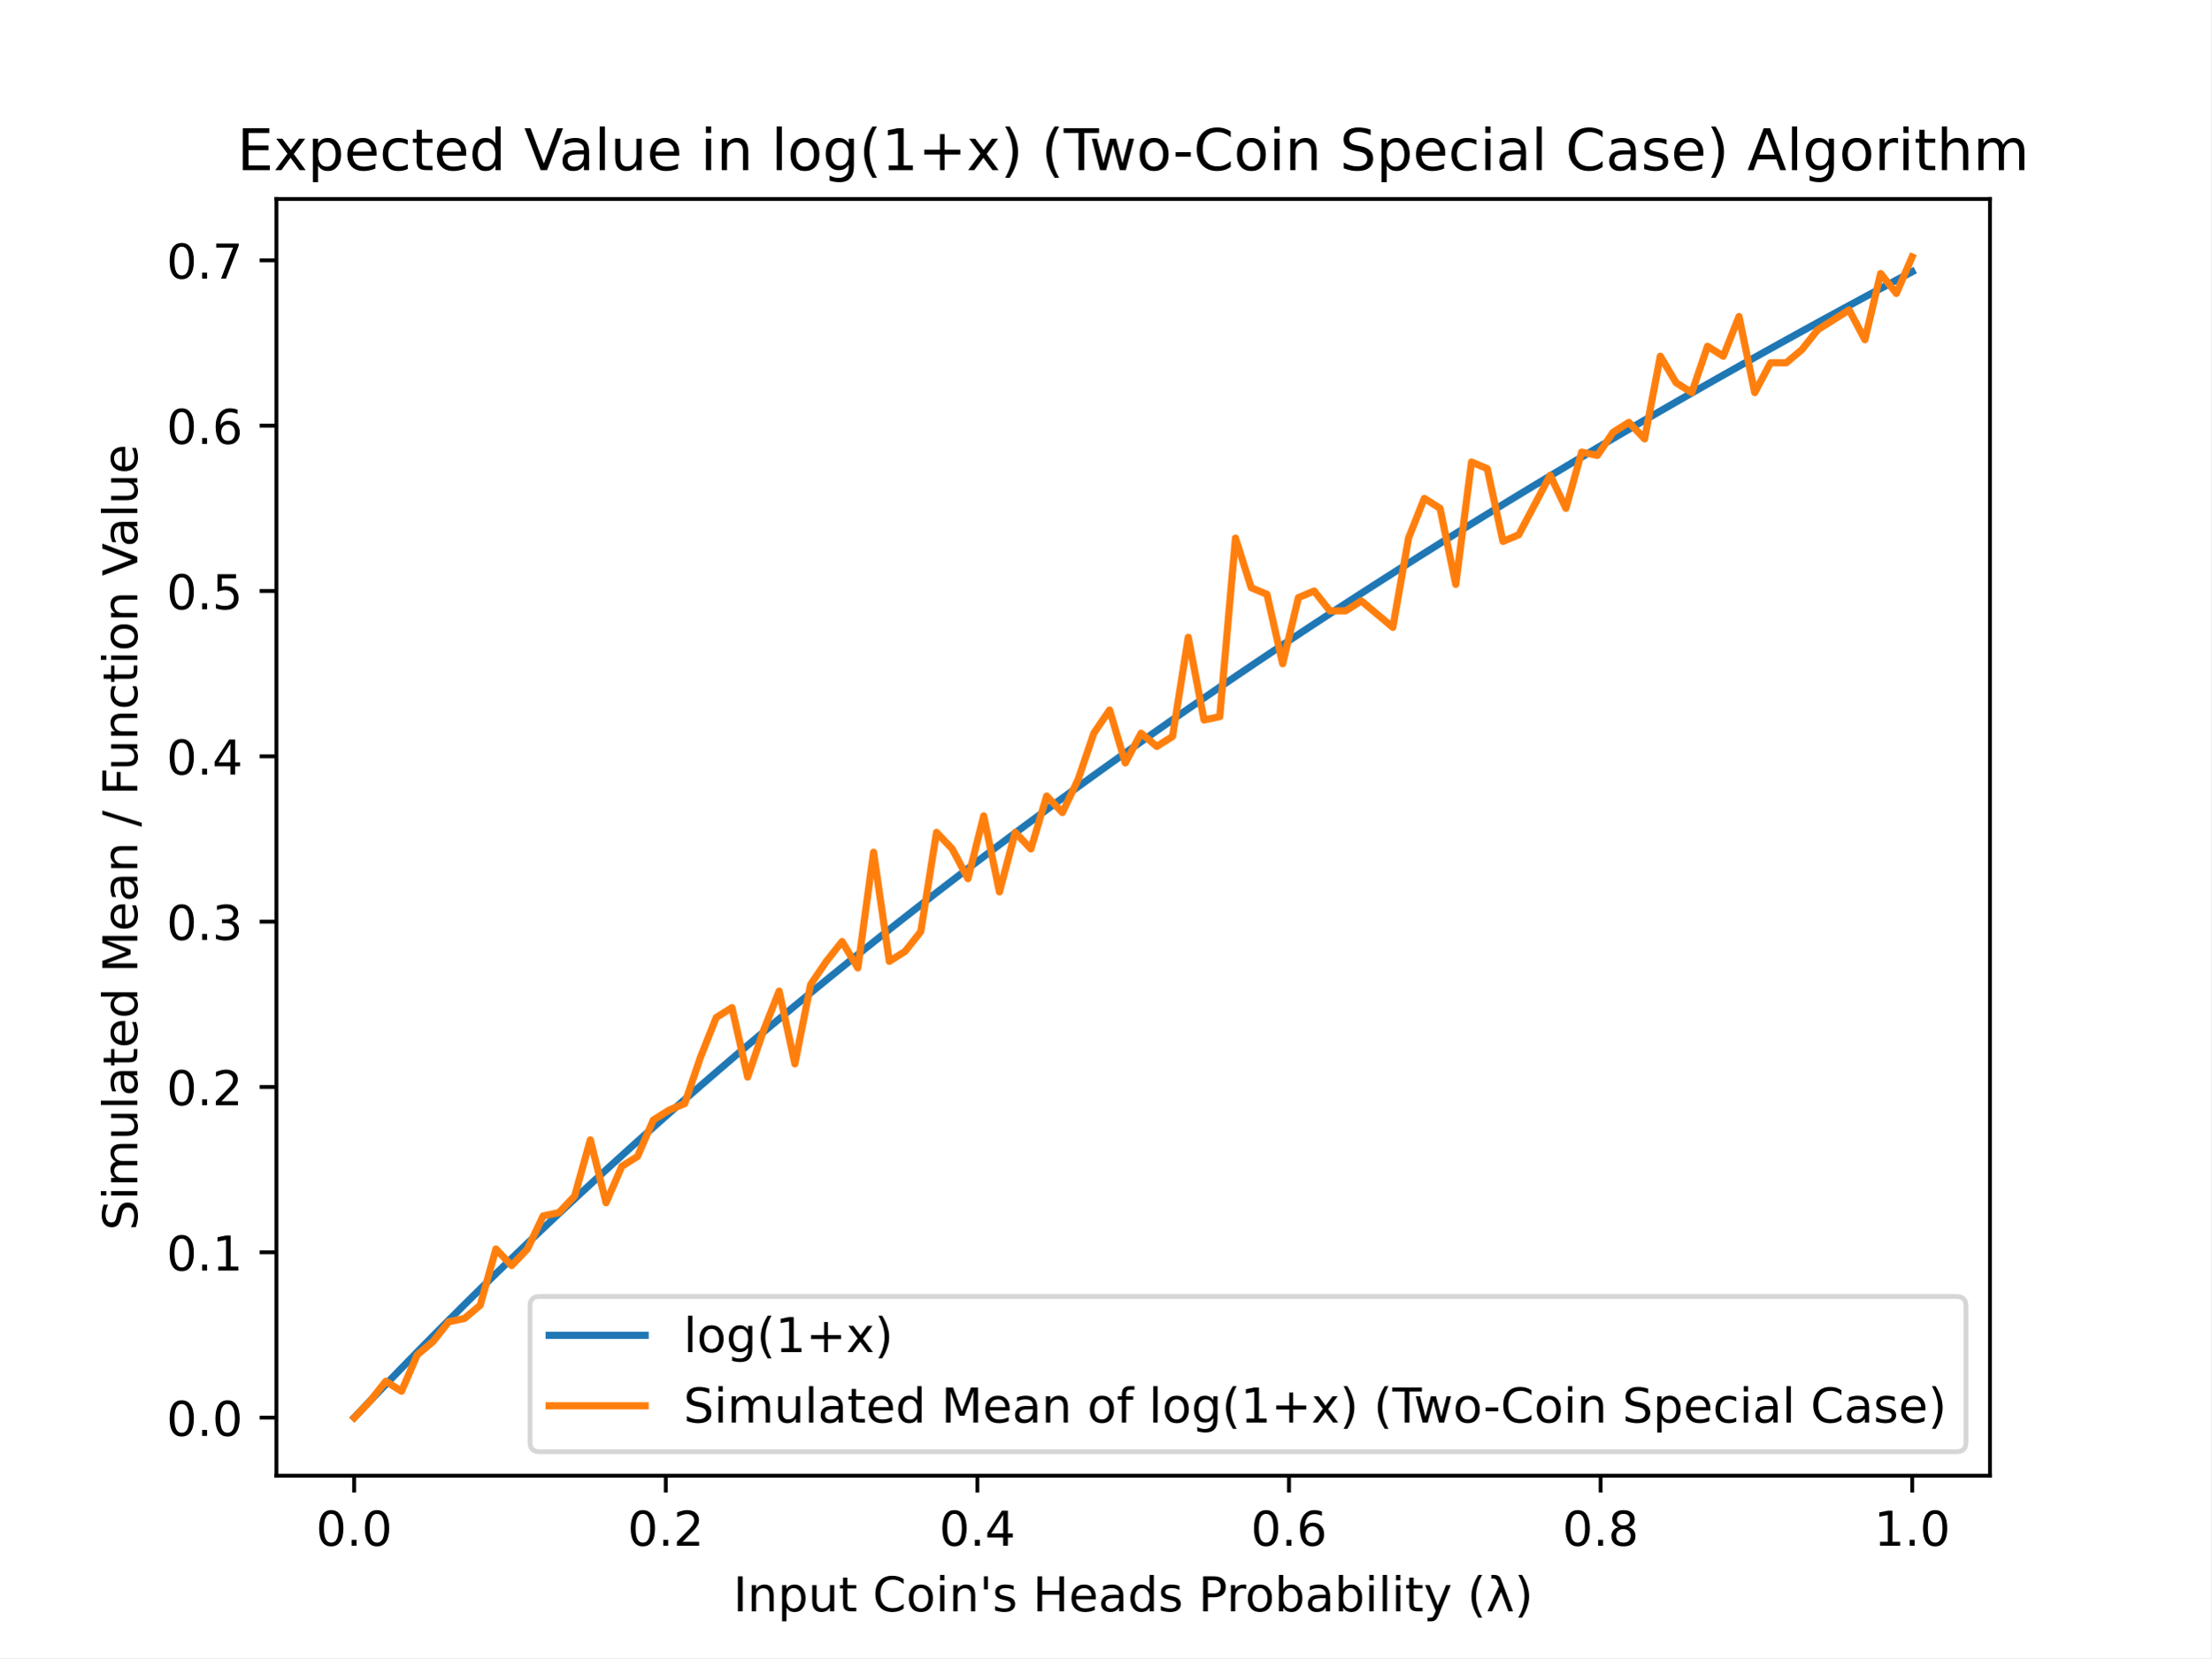
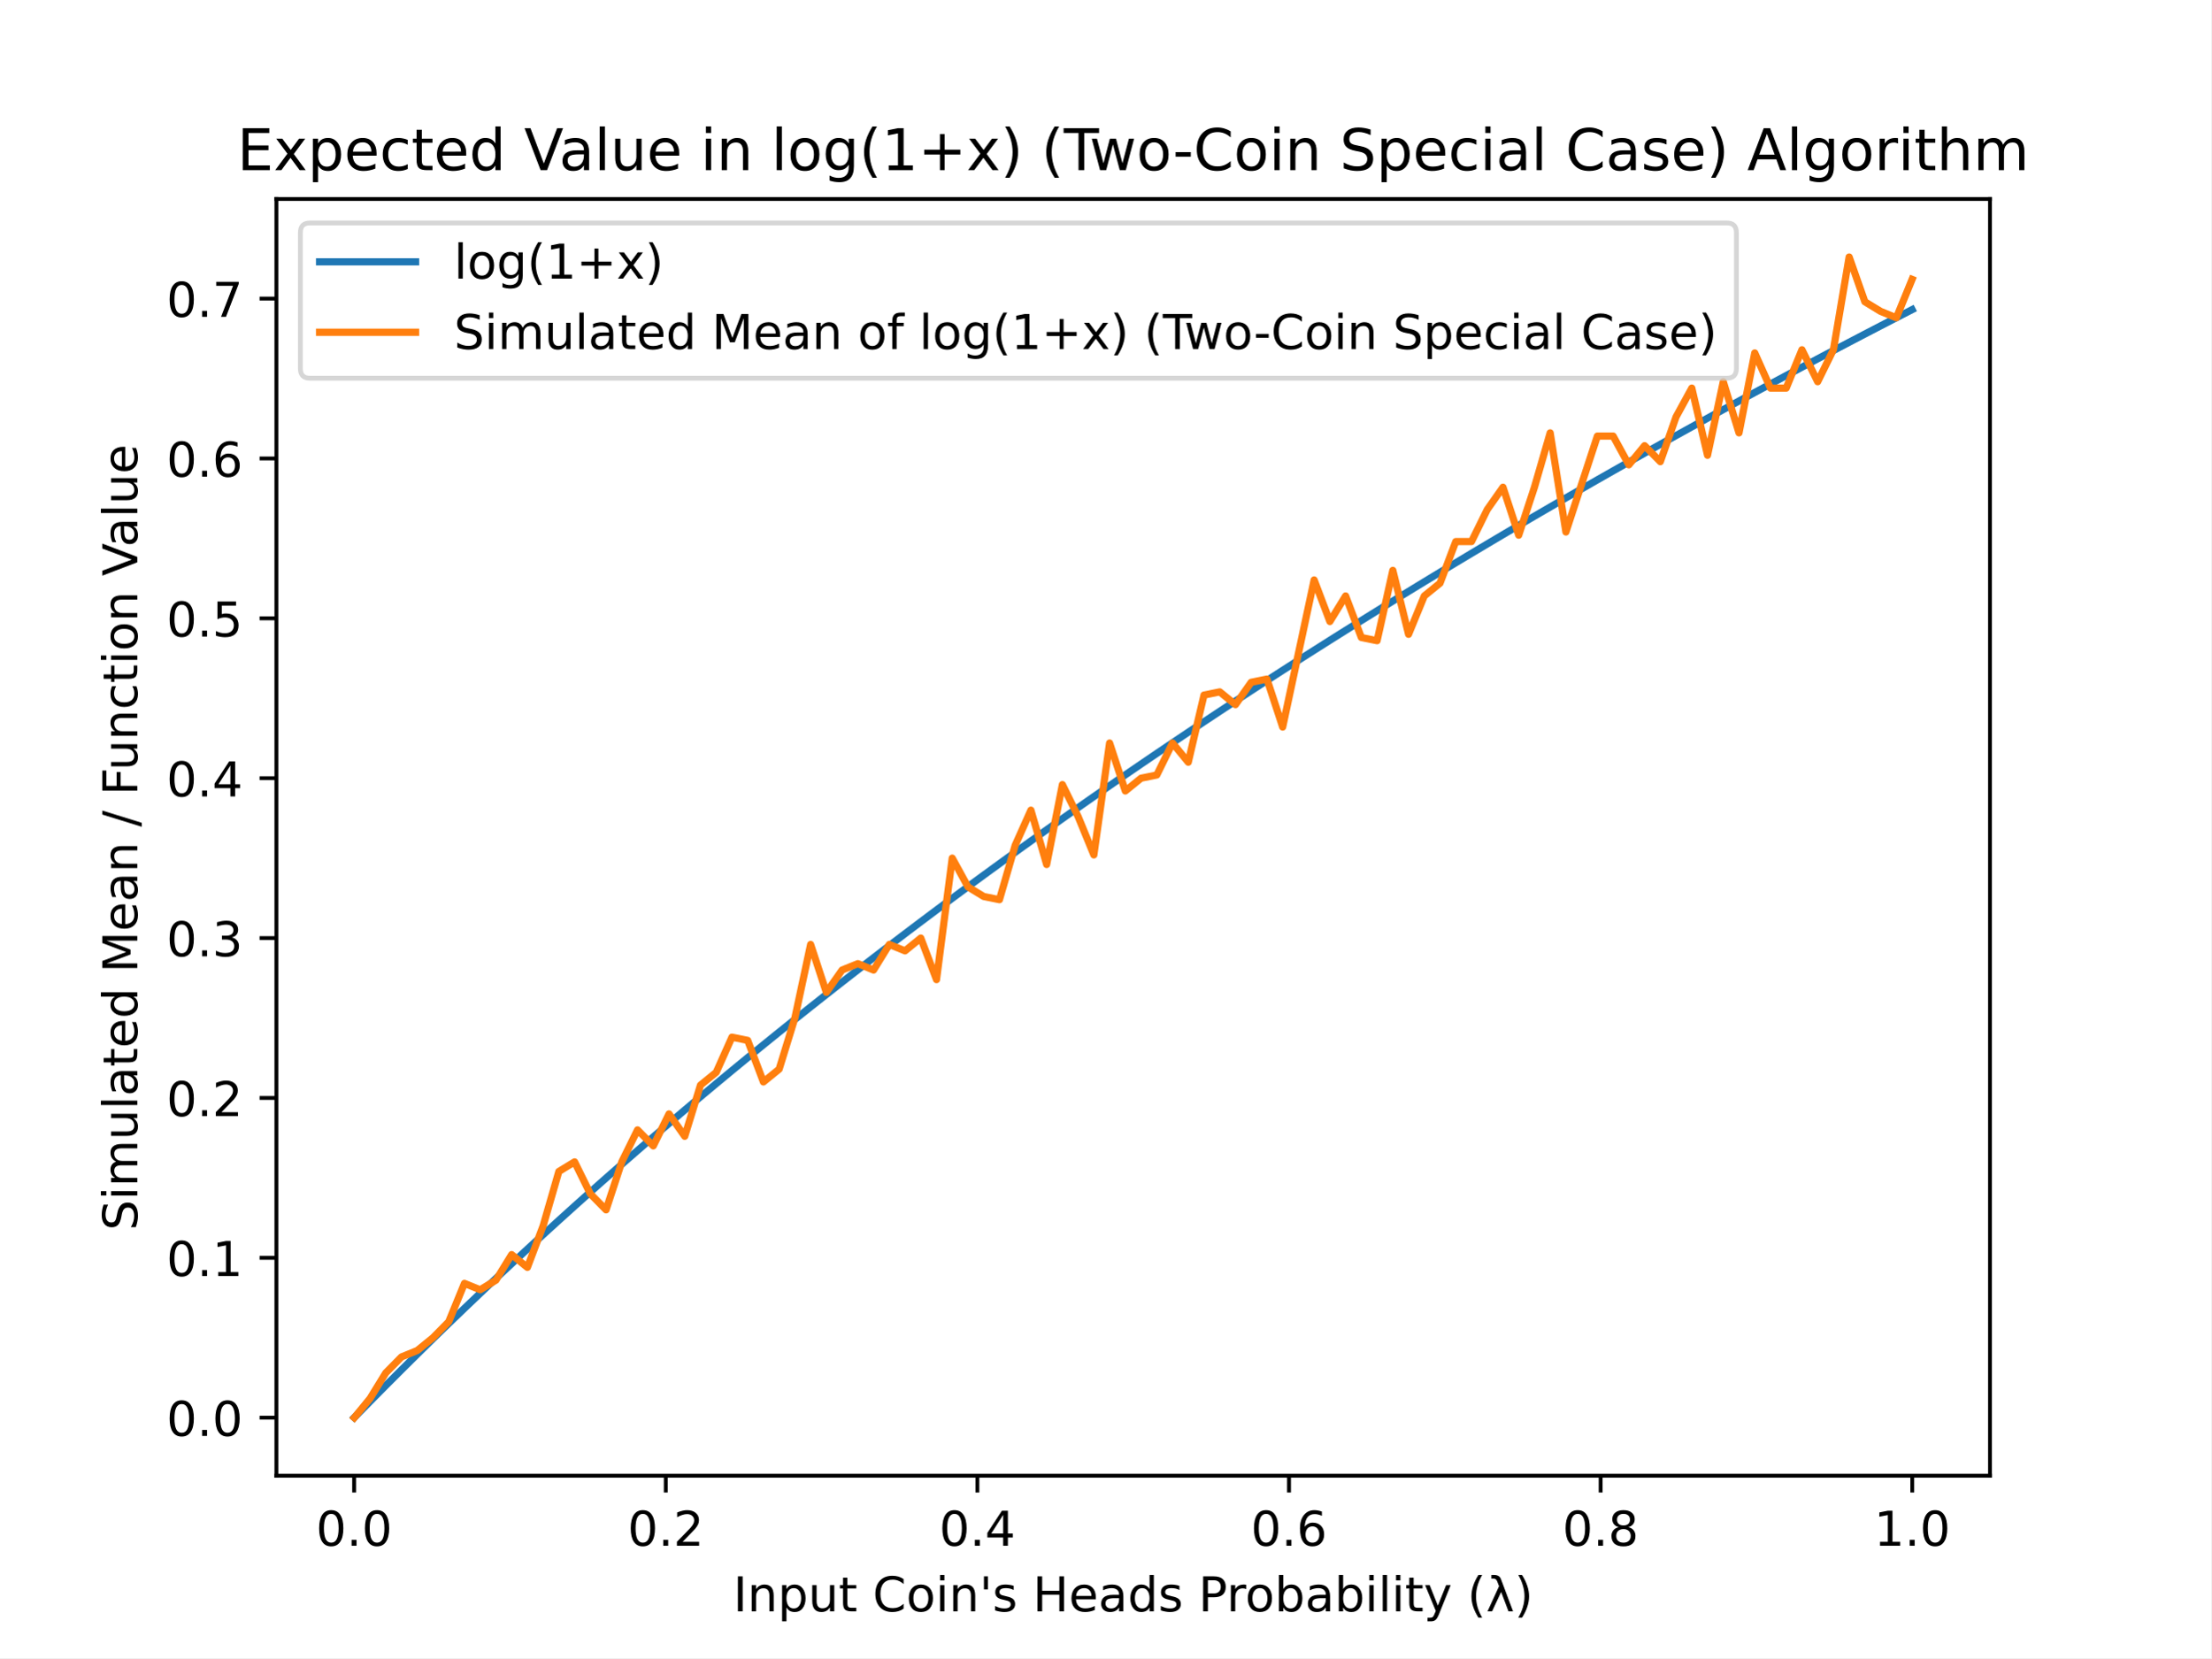
<svg xmlns="http://www.w3.org/2000/svg" xmlns:xlink="http://www.w3.org/1999/xlink" height="345.6pt" version="1.1" viewBox="0 0 460.8 345.6" width="460.8pt">
  <defs>
    <style type="text/css">
*{stroke-linecap:butt;stroke-linejoin:round;}
  </style>
  </defs>
  <g id="figure_1">
    <g id="patch_1">
      <path d="M 0 345.6  L 460.8 345.6  L 460.8 0  L 0 0  z " style="fill:#ffffff;" />
    </g>
    <g id="axes_1">
      <g id="patch_2">
        <path d="M 57.6 307.584  L 414.72 307.584  L 414.72 41.472  L 57.6 41.472  z " style="fill:#ffffff;" />
      </g>
      <g id="matplotlib.axis_1">
        <g id="xtick_1">
          <g id="line2d_1">
            <defs>
-               <path d="M 0 0  L 0 3.5  " id="m2d1cc6e12e" style="stroke:#000000;stroke-width:0.8;" />
+               <path d="M 0 0  L 0 3.5  " id="mae0b82c5bc" style="stroke:#000000;stroke-width:0.8;" />
            </defs>
            <g>
-               <use style="stroke:#000000;stroke-width:0.8;" x="73.8" xlink:href="#m2d1cc6e12e" y="307.584" />
+               <use style="stroke:#000000;stroke-width:0.8;" x="73.8" xlink:href="#mae0b82c5bc" y="307.584" />
            </g>
          </g>
          <g id="text_1">
            <text style="font-family:DejaVu Sans;font-size:10px;font-style:normal;font-weight:normal;text-anchor:middle;" transform="rotate(-0, 73.80026, 322.1824)" x="73.8" y="322.182">0.0</text>
          </g>
        </g>
        <g id="xtick_2">
          <g id="line2d_2">
            <g>
-               <use style="stroke:#000000;stroke-width:0.8;" x="138.744" xlink:href="#m2d1cc6e12e" y="307.584" />
+               <use style="stroke:#000000;stroke-width:0.8;" x="138.744" xlink:href="#mae0b82c5bc" y="307.584" />
            </g>
          </g>
          <g id="text_2">
            <text style="font-family:DejaVu Sans;font-size:10px;font-style:normal;font-weight:normal;text-anchor:middle;" transform="rotate(-0, 138.7442, 322.1824)" x="138.744" y="322.182">0.2</text>
          </g>
        </g>
        <g id="xtick_3">
          <g id="line2d_3">
            <g>
-               <use style="stroke:#000000;stroke-width:0.8;" x="203.688" xlink:href="#m2d1cc6e12e" y="307.584" />
+               <use style="stroke:#000000;stroke-width:0.8;" x="203.688" xlink:href="#mae0b82c5bc" y="307.584" />
            </g>
          </g>
          <g id="text_3">
            <text style="font-family:DejaVu Sans;font-size:10px;font-style:normal;font-weight:normal;text-anchor:middle;" transform="rotate(-0, 203.6881, 322.1824)" x="203.688" y="322.182">0.4</text>
          </g>
        </g>
        <g id="xtick_4">
          <g id="line2d_4">
            <g>
-               <use style="stroke:#000000;stroke-width:0.8;" x="268.632" xlink:href="#m2d1cc6e12e" y="307.584" />
+               <use style="stroke:#000000;stroke-width:0.8;" x="268.632" xlink:href="#mae0b82c5bc" y="307.584" />
            </g>
          </g>
          <g id="text_4">
            <text style="font-family:DejaVu Sans;font-size:10px;font-style:normal;font-weight:normal;text-anchor:middle;" transform="rotate(-0, 268.6319, 322.1824)" x="268.632" y="322.182">0.6</text>
          </g>
        </g>
        <g id="xtick_5">
          <g id="line2d_5">
            <g>
-               <use style="stroke:#000000;stroke-width:0.8;" x="333.576" xlink:href="#m2d1cc6e12e" y="307.584" />
+               <use style="stroke:#000000;stroke-width:0.8;" x="333.576" xlink:href="#mae0b82c5bc" y="307.584" />
            </g>
          </g>
          <g id="text_5">
            <text style="font-family:DejaVu Sans;font-size:10px;font-style:normal;font-weight:normal;text-anchor:middle;" transform="rotate(-0, 333.5758, 322.1824)" x="333.576" y="322.182">0.8</text>
          </g>
        </g>
        <g id="xtick_6">
          <g id="line2d_6">
            <g>
-               <use style="stroke:#000000;stroke-width:0.8;" x="398.52" xlink:href="#m2d1cc6e12e" y="307.584" />
+               <use style="stroke:#000000;stroke-width:0.8;" x="398.52" xlink:href="#mae0b82c5bc" y="307.584" />
            </g>
          </g>
          <g id="text_6">
            <text style="font-family:DejaVu Sans;font-size:10px;font-style:normal;font-weight:normal;text-anchor:middle;" transform="rotate(-0, 398.5197, 322.1824)" x="398.52" y="322.182">1.0</text>
          </g>
        </g>
        <g id="text_7">
          <text style="font-family:DejaVu Sans;font-size:10px;font-style:normal;font-weight:normal;text-anchor:middle;" transform="rotate(-0, 236.16, 335.8606)" x="236.16" y="335.861">Input Coin's Heads Probability (λ)</text>
        </g>
      </g>
      <g id="matplotlib.axis_2">
        <g id="ytick_1">
          <g id="line2d_7">
            <defs>
-               <path d="M 0 0  L -3.5 0  " id="mae59380b9b" style="stroke:#000000;stroke-width:0.8;" />
+               <path d="M 0 0  L -3.5 0  " id="m3c548f5d7b" style="stroke:#000000;stroke-width:0.8;" />
            </defs>
            <g>
-               <use style="stroke:#000000;stroke-width:0.8;" x="57.6" xlink:href="#mae59380b9b" y="295.488" />
+               <use style="stroke:#000000;stroke-width:0.8;" x="57.6" xlink:href="#m3c548f5d7b" y="295.488" />
            </g>
          </g>
          <g id="text_8">
            <text style="font-family:DejaVu Sans;font-size:10px;font-style:normal;font-weight:normal;text-anchor:end;" transform="rotate(-0, 50.6, 299.2872)" x="50.6" y="299.287">0.0</text>
          </g>
        </g>
        <g id="ytick_2">
          <g id="line2d_8">
            <g>
-               <use style="stroke:#000000;stroke-width:0.8;" x="57.6" xlink:href="#mae59380b9b" y="261.026" />
+               <use style="stroke:#000000;stroke-width:0.8;" x="57.6" xlink:href="#m3c548f5d7b" y="262.166" />
            </g>
          </g>
          <g id="text_9">
-             <text style="font-family:DejaVu Sans;font-size:10px;font-style:normal;font-weight:normal;text-anchor:end;" transform="rotate(-0, 50.6, 264.8257)" x="50.6" y="264.826">0.1</text>
+             <text style="font-family:DejaVu Sans;font-size:10px;font-style:normal;font-weight:normal;text-anchor:end;" transform="rotate(-0, 50.6, 265.9649)" x="50.6" y="265.965">0.1</text>
          </g>
        </g>
        <g id="ytick_3">
          <g id="line2d_9">
            <g>
-               <use style="stroke:#000000;stroke-width:0.8;" x="57.6" xlink:href="#mae59380b9b" y="226.565" />
+               <use style="stroke:#000000;stroke-width:0.8;" x="57.6" xlink:href="#m3c548f5d7b" y="228.843" />
            </g>
          </g>
          <g id="text_10">
-             <text style="font-family:DejaVu Sans;font-size:10px;font-style:normal;font-weight:normal;text-anchor:end;" transform="rotate(-0, 50.6, 230.3641)" x="50.6" y="230.364">0.2</text>
+             <text style="font-family:DejaVu Sans;font-size:10px;font-style:normal;font-weight:normal;text-anchor:end;" transform="rotate(-0, 50.6, 232.6426)" x="50.6" y="232.643">0.2</text>
          </g>
        </g>
        <g id="ytick_4">
          <g id="line2d_10">
            <g>
-               <use style="stroke:#000000;stroke-width:0.8;" x="57.6" xlink:href="#mae59380b9b" y="192.103" />
+               <use style="stroke:#000000;stroke-width:0.8;" x="57.6" xlink:href="#m3c548f5d7b" y="195.521" />
            </g>
          </g>
          <g id="text_11">
-             <text style="font-family:DejaVu Sans;font-size:10px;font-style:normal;font-weight:normal;text-anchor:end;" transform="rotate(-0, 50.6, 195.9026)" x="50.6" y="195.903">0.3</text>
+             <text style="font-family:DejaVu Sans;font-size:10px;font-style:normal;font-weight:normal;text-anchor:end;" transform="rotate(-0, 50.6, 199.3203)" x="50.6" y="199.32">0.3</text>
          </g>
        </g>
        <g id="ytick_5">
          <g id="line2d_11">
            <g>
-               <use style="stroke:#000000;stroke-width:0.8;" x="57.6" xlink:href="#mae59380b9b" y="157.642" />
+               <use style="stroke:#000000;stroke-width:0.8;" x="57.6" xlink:href="#m3c548f5d7b" y="162.199" />
            </g>
          </g>
          <g id="text_12">
-             <text style="font-family:DejaVu Sans;font-size:10px;font-style:normal;font-weight:normal;text-anchor:end;" transform="rotate(-0, 50.6, 161.4411)" x="50.6" y="161.441">0.4</text>
+             <text style="font-family:DejaVu Sans;font-size:10px;font-style:normal;font-weight:normal;text-anchor:end;" transform="rotate(-0, 50.6, 165.998)" x="50.6" y="165.998">0.4</text>
          </g>
        </g>
        <g id="ytick_6">
          <g id="line2d_12">
            <g>
-               <use style="stroke:#000000;stroke-width:0.8;" x="57.6" xlink:href="#mae59380b9b" y="123.18" />
+               <use style="stroke:#000000;stroke-width:0.8;" x="57.6" xlink:href="#m3c548f5d7b" y="128.876" />
            </g>
          </g>
          <g id="text_13">
-             <text style="font-family:DejaVu Sans;font-size:10px;font-style:normal;font-weight:normal;text-anchor:end;" transform="rotate(-0, 50.6, 126.9795)" x="50.6" y="126.98">0.5</text>
+             <text style="font-family:DejaVu Sans;font-size:10px;font-style:normal;font-weight:normal;text-anchor:end;" transform="rotate(-0, 50.6, 132.6756)" x="50.6" y="132.676">0.5</text>
          </g>
        </g>
        <g id="ytick_7">
          <g id="line2d_13">
            <g>
-               <use style="stroke:#000000;stroke-width:0.8;" x="57.6" xlink:href="#mae59380b9b" y="88.719" />
+               <use style="stroke:#000000;stroke-width:0.8;" x="57.6" xlink:href="#m3c548f5d7b" y="95.554" />
            </g>
          </g>
          <g id="text_14">
-             <text style="font-family:DejaVu Sans;font-size:10px;font-style:normal;font-weight:normal;text-anchor:end;" transform="rotate(-0, 50.6, 92.51799)" x="50.6" y="92.518">0.6</text>
+             <text style="font-family:DejaVu Sans;font-size:10px;font-style:normal;font-weight:normal;text-anchor:end;" transform="rotate(-0, 50.6, 99.35333)" x="50.6" y="99.353">0.6</text>
          </g>
        </g>
        <g id="ytick_8">
          <g id="line2d_14">
            <g>
-               <use style="stroke:#000000;stroke-width:0.8;" x="57.6" xlink:href="#mae59380b9b" y="54.257" />
+               <use style="stroke:#000000;stroke-width:0.8;" x="57.6" xlink:href="#m3c548f5d7b" y="62.232" />
            </g>
          </g>
          <g id="text_15">
-             <text style="font-family:DejaVu Sans;font-size:10px;font-style:normal;font-weight:normal;text-anchor:end;" transform="rotate(-0, 50.6, 58.05645)" x="50.6" y="58.056">0.7</text>
+             <text style="font-family:DejaVu Sans;font-size:10px;font-style:normal;font-weight:normal;text-anchor:end;" transform="rotate(-0, 50.6, 66.03102)" x="50.6" y="66.031">0.7</text>
          </g>
        </g>
        <g id="text_16">
          <text style="font-family:DejaVu Sans;font-size:10px;font-style:normal;font-weight:normal;text-anchor:middle;" transform="rotate(-90, 28.61719, 174.528)" x="28.617" y="174.528">Simulated Mean / Function Value</text>
        </g>
      </g>
      <g id="line2d_15">
-         <path clip-path="url(#p94f0401c36)" d="M 73.833 295.454  L 77.112 291.991  L 80.391 288.563  L 83.671 285.169  L 86.95 281.808  L 90.229 278.479  L 93.509 275.182  L 96.788 271.917  L 100.067 268.682  L 103.347 265.477  L 106.626 262.301  L 109.905 259.155  L 113.185 256.037  L 116.464 252.947  L 119.743 249.885  L 123.023 246.849  L 126.302 243.84  L 129.581 240.857  L 132.861 237.9  L 136.14 234.968  L 139.42 232.06  L 142.699 229.177  L 145.978 226.318  L 149.258 223.482  L 152.537 220.67  L 155.816 217.88  L 159.096 215.113  L 162.375 212.368  L 165.654 209.644  L 168.934 206.942  L 172.213 204.26  L 175.492 201.6  L 178.772 198.96  L 182.051 196.34  L 185.33 193.739  L 188.61 191.159  L 191.889 188.597  L 195.168 186.054  L 198.448 183.53  L 201.727 181.024  L 205.006 178.537  L 208.286 176.067  L 211.565 173.615  L 214.844 171.18  L 218.124 168.762  L 221.403 166.361  L 224.682 163.976  L 227.962 161.608  L 231.241 159.256  L 234.52 156.921  L 237.8 154.6  L 241.079 152.296  L 244.358 150.006  L 247.638 147.732  L 250.917 145.473  L 254.196 143.228  L 257.476 140.998  L 260.755 138.782  L 264.034 136.581  L 267.314 134.393  L 270.593 132.219  L 273.872 130.059  L 277.152 127.912  L 280.431 125.779  L 283.71 123.658  L 286.99 121.551  L 290.269 119.457  L 293.548 117.375  L 296.828 115.305  L 300.107 113.248  L 303.386 111.203  L 306.666 109.171  L 309.945 107.15  L 313.224 105.141  L 316.504 103.143  L 319.783 101.157  L 323.062 99.183  L 326.342 97.219  L 329.621 95.267  L 332.9 93.326  L 336.18 91.396  L 339.459 89.476  L 342.739 87.567  L 346.018 85.669  L 349.297 83.781  L 352.577 81.903  L 355.856 80.036  L 359.135 78.178  L 362.415 76.331  L 365.694 74.493  L 368.973 72.665  L 372.253 70.847  L 375.532 69.038  L 378.811 67.239  L 382.091 65.449  L 385.37 63.668  L 388.649 61.897  L 391.929 60.134  L 395.208 58.381  L 398.487 56.636  " style="fill:none;stroke:#1f77b4;stroke-linecap:square;stroke-width:1.5;" />
+         <path clip-path="url(#p48004491ce)" d="M 73.833 295.455  L 77.112 292.107  L 80.391 288.792  L 83.671 285.51  L 86.95 282.26  L 90.229 279.041  L 93.509 275.853  L 96.788 272.696  L 100.067 269.568  L 103.347 266.469  L 106.626 263.398  L 109.905 260.356  L 113.185 257.341  L 116.464 254.354  L 119.743 251.392  L 123.023 248.457  L 126.302 245.548  L 129.581 242.663  L 132.861 239.804  L 136.14 236.969  L 139.42 234.157  L 142.699 231.369  L 145.978 228.605  L 149.258 225.863  L 152.537 223.143  L 155.816 220.446  L 159.096 217.77  L 162.375 215.115  L 165.654 212.482  L 168.934 209.869  L 172.213 207.276  L 175.492 204.704  L 178.772 202.151  L 182.051 199.617  L 185.33 197.103  L 188.61 194.607  L 191.889 192.131  L 195.168 189.672  L 198.448 187.231  L 201.727 184.808  L 205.006 182.403  L 208.286 180.015  L 211.565 177.643  L 214.844 175.289  L 218.124 172.951  L 221.403 170.629  L 224.682 168.324  L 227.962 166.034  L 231.241 163.76  L 234.52 161.501  L 237.8 159.258  L 241.079 157.029  L 244.358 154.816  L 247.638 152.617  L 250.917 150.432  L 254.196 148.261  L 257.476 146.105  L 260.755 143.963  L 264.034 141.834  L 267.314 139.718  L 270.593 137.616  L 273.872 135.528  L 277.152 133.452  L 280.431 131.389  L 283.71 129.339  L 286.99 127.301  L 290.269 125.276  L 293.548 123.263  L 296.828 121.262  L 300.107 119.273  L 303.386 117.295  L 306.666 115.33  L 309.945 113.376  L 313.224 111.433  L 316.504 109.502  L 319.783 107.581  L 323.062 105.672  L 326.342 103.774  L 329.621 101.886  L 332.9 100.009  L 336.18 98.143  L 339.459 96.287  L 342.739 94.441  L 346.018 92.605  L 349.297 90.779  L 352.577 88.964  L 355.856 87.158  L 359.135 85.362  L 362.415 83.576  L 365.694 81.799  L 368.973 80.031  L 372.253 78.273  L 375.532 76.524  L 378.811 74.784  L 382.091 73.053  L 385.37 71.332  L 388.649 69.619  L 391.929 67.914  L 395.208 66.219  L 398.487 64.532  " style="fill:none;stroke:#1f77b4;stroke-linecap:square;stroke-width:1.5;" />
      </g>
      <g id="line2d_16">
-         <path clip-path="url(#p94f0401c36)" d="M 73.833 295.488  L 77.112 292.042  L 80.391 287.906  L 83.671 289.974  L 86.95 282.393  L 90.229 279.636  L 93.509 275.5  L 96.788 274.811  L 100.067 272.054  L 103.347 260.337  L 106.626 263.783  L 109.905 260.337  L 113.185 253.445  L 116.464 252.756  L 119.743 249.31  L 123.023 237.593  L 126.302 250.688  L 129.581 243.106  L 132.861 241.039  L 136.14 233.457  L 139.42 231.39  L 142.699 230.011  L 145.978 220.362  L 149.258 212.091  L 152.537 210.023  L 155.816 224.497  L 159.096 214.848  L 162.375 206.577  L 165.654 221.74  L 168.934 205.199  L 172.213 200.374  L 175.492 196.239  L 178.772 201.753  L 182.051 177.63  L 185.33 200.374  L 188.61 198.306  L 191.889 194.171  L 195.168 173.494  L 198.448 176.94  L 201.727 183.143  L 205.006 170.048  L 208.286 185.9  L 211.565 173.494  L 214.844 176.94  L 218.124 165.913  L 221.403 169.359  L 224.682 162.466  L 227.962 152.817  L 231.241 147.993  L 234.52 159.02  L 237.8 152.817  L 241.079 155.574  L 244.358 153.506  L 247.638 132.83  L 250.917 150.06  L 254.196 149.371  L 257.476 112.153  L 260.755 122.491  L 264.034 123.87  L 267.314 138.343  L 270.593 124.559  L 273.872 123.18  L 277.152 127.316  L 280.431 127.316  L 283.71 125.248  L 286.99 128.005  L 290.269 130.762  L 293.548 112.153  L 296.828 103.882  L 300.107 105.95  L 303.386 121.802  L 306.666 96.3  L 309.945 97.679  L 313.224 112.842  L 316.504 111.463  L 319.783 105.26  L 323.062 99.057  L 326.342 105.95  L 329.621 94.233  L 332.9 94.922  L 336.18 90.097  L 339.459 88.03  L 342.739 91.476  L 346.018 74.245  L 349.297 79.759  L 352.577 81.826  L 355.856 72.177  L 359.135 74.245  L 362.415 65.974  L 365.694 81.826  L 368.973 75.623  L 372.253 75.623  L 375.532 72.866  L 378.811 68.731  L 382.091 66.663  L 385.37 64.596  L 388.649 70.799  L 391.929 57.014  L 395.208 61.15  L 398.487 53.568  " style="fill:none;stroke:#ff7f0e;stroke-linecap:square;stroke-width:1.5;" />
+         <path clip-path="url(#p48004491ce)" d="M 73.833 295.488  L 77.112 291.489  L 80.391 286.158  L 83.671 282.826  L 86.95 281.493  L 90.229 278.827  L 93.509 275.495  L 96.788 267.497  L 100.067 268.83  L 103.347 266.831  L 106.626 261.499  L 109.905 264.165  L 113.185 255.501  L 116.464 244.172  L 119.743 242.172  L 123.023 248.837  L 126.302 252.169  L 129.581 242.172  L 132.861 235.508  L 136.14 238.84  L 139.42 232.176  L 142.699 236.841  L 145.978 226.178  L 149.258 223.512  L 152.537 216.181  L 155.816 216.847  L 159.096 225.511  L 162.375 222.845  L 165.654 212.182  L 168.934 196.854  L 172.213 206.851  L 175.492 202.186  L 178.772 200.853  L 182.051 202.186  L 185.33 196.854  L 188.61 198.187  L 191.889 195.521  L 195.168 204.185  L 198.448 178.86  L 201.727 184.858  L 205.006 186.857  L 208.286 187.524  L 211.565 176.194  L 214.844 168.863  L 218.124 180.193  L 221.403 163.532  L 224.682 170.196  L 227.962 178.193  L 231.241 154.868  L 234.52 164.865  L 237.8 162.199  L 241.079 161.532  L 244.358 154.868  L 247.638 158.867  L 250.917 144.871  L 254.196 144.205  L 257.476 146.87  L 260.755 142.205  L 264.034 141.539  L 267.314 151.536  L 270.593 136.207  L 273.872 120.879  L 277.152 129.543  L 280.431 124.211  L 283.71 132.875  L 286.99 133.542  L 290.269 118.88  L 293.548 132.209  L 296.828 124.211  L 300.107 121.546  L 303.386 112.882  L 306.666 112.882  L 309.945 106.217  L 313.224 101.552  L 316.504 111.549  L 319.783 101.552  L 323.062 90.223  L 326.342 110.882  L 329.621 100.886  L 332.9 90.889  L 336.18 90.889  L 339.459 96.887  L 342.739 92.888  L 346.018 96.221  L 349.297 86.89  L 352.577 80.892  L 355.856 94.888  L 359.135 79.559  L 362.415 90.223  L 365.694 73.561  L 368.973 80.892  L 372.253 80.892  L 375.532 72.895  L 378.811 79.559  L 382.091 72.895  L 385.37 53.568  L 388.649 62.898  L 391.929 64.898  L 395.208 66.23  L 398.487 58.233  " style="fill:none;stroke:#ff7f0e;stroke-linecap:square;stroke-width:1.5;" />
      </g>
      <g id="patch_3">
        <path d="M 57.6 307.584  L 57.6 41.472  " style="fill:none;stroke:#000000;stroke-linecap:square;stroke-linejoin:miter;stroke-width:0.8;" />
      </g>
      <g id="patch_4">
        <path d="M 414.72 307.584  L 414.72 41.472  " style="fill:none;stroke:#000000;stroke-linecap:square;stroke-linejoin:miter;stroke-width:0.8;" />
      </g>
      <g id="patch_5">
        <path d="M 57.6 307.584  L 414.72 307.584  " style="fill:none;stroke:#000000;stroke-linecap:square;stroke-linejoin:miter;stroke-width:0.8;" />
      </g>
      <g id="patch_6">
        <path d="M 57.6 41.472  L 414.72 41.472  " style="fill:none;stroke:#000000;stroke-linecap:square;stroke-linejoin:miter;stroke-width:0.8;" />
      </g>
      <g id="text_17">
        <text style="font-family:DejaVu Sans;font-size:12px;font-style:normal;font-weight:normal;text-anchor:middle;" transform="rotate(-0, 236.16, 35.472)" x="236.16" y="35.472">Expected Value in log(1+x) (Two-Coin Special Case) Algorithm</text>
      </g>
      <g id="legend_1">
        <g id="patch_7">
-           <path d="M 112.447 302.584  L 407.72 302.584  Q 409.72 302.584 409.72 300.584  L 409.72 272.228  Q 409.72 270.228 407.72 270.228  L 112.447 270.228  Q 110.447 270.228 110.447 272.228  L 110.447 300.584  Q 110.447 302.584 112.447 302.584  z " style="fill:#ffffff;opacity:0.8;stroke:#cccccc;stroke-linejoin:miter;" />
+           <path d="M 64.6 78.828  L 359.873 78.828  Q 361.873 78.828 361.873 76.828  L 361.873 48.472  Q 361.873 46.472 359.873 46.472  L 64.6 46.472  Q 62.6 46.472 62.6 48.472  L 62.6 76.828  Q 62.6 78.828 64.6 78.828  z " style="fill:#ffffff;opacity:0.8;stroke:#cccccc;stroke-linejoin:miter;" />
        </g>
        <g id="line2d_17">
-           <path d="M 114.447 278.326  L 134.447 278.326  " style="fill:none;stroke:#1f77b4;stroke-linecap:square;stroke-width:1.5;" />
+           <path d="M 66.6 54.57  L 86.6 54.57  " style="fill:none;stroke:#1f77b4;stroke-linecap:square;stroke-width:1.5;" />
        </g>
        <g id="line2d_18" />
        <g id="text_18">
-           <text style="font-family:DejaVu Sans;font-size:10px;font-style:normal;font-weight:normal;text-anchor:start;" transform="rotate(-0, 142.4466, 281.8262)" x="142.447" y="281.826">log(1+x)</text>
+           <text style="font-family:DejaVu Sans;font-size:10px;font-style:normal;font-weight:normal;text-anchor:start;" transform="rotate(-0, 94.6, 58.07044)" x="94.6" y="58.07">log(1+x)</text>
        </g>
        <g id="line2d_19">
-           <path d="M 114.447 293.004  L 134.447 293.004  " style="fill:none;stroke:#ff7f0e;stroke-linecap:square;stroke-width:1.5;" />
+           <path d="M 66.6 69.249  L 86.6 69.249  " style="fill:none;stroke:#ff7f0e;stroke-linecap:square;stroke-width:1.5;" />
        </g>
        <g id="line2d_20" />
        <g id="text_19">
-           <text style="font-family:DejaVu Sans;font-size:10px;font-style:normal;font-weight:normal;text-anchor:start;" transform="rotate(-0, 142.4466, 296.5043)" x="142.447" y="296.504">Simulated Mean of log(1+x) (Two-Coin Special Case)</text>
+           <text style="font-family:DejaVu Sans;font-size:10px;font-style:normal;font-weight:normal;text-anchor:start;" transform="rotate(-0, 94.6, 72.74856)" x="94.6" y="72.749">Simulated Mean of log(1+x) (Two-Coin Special Case)</text>
        </g>
      </g>
    </g>
  </g>
  <defs>
-     <clipPath id="p94f0401c36">
+     <clipPath id="p48004491ce">
      <rect height="266.112" width="357.12" x="57.6" y="41.472" />
    </clipPath>
  </defs>
</svg>
